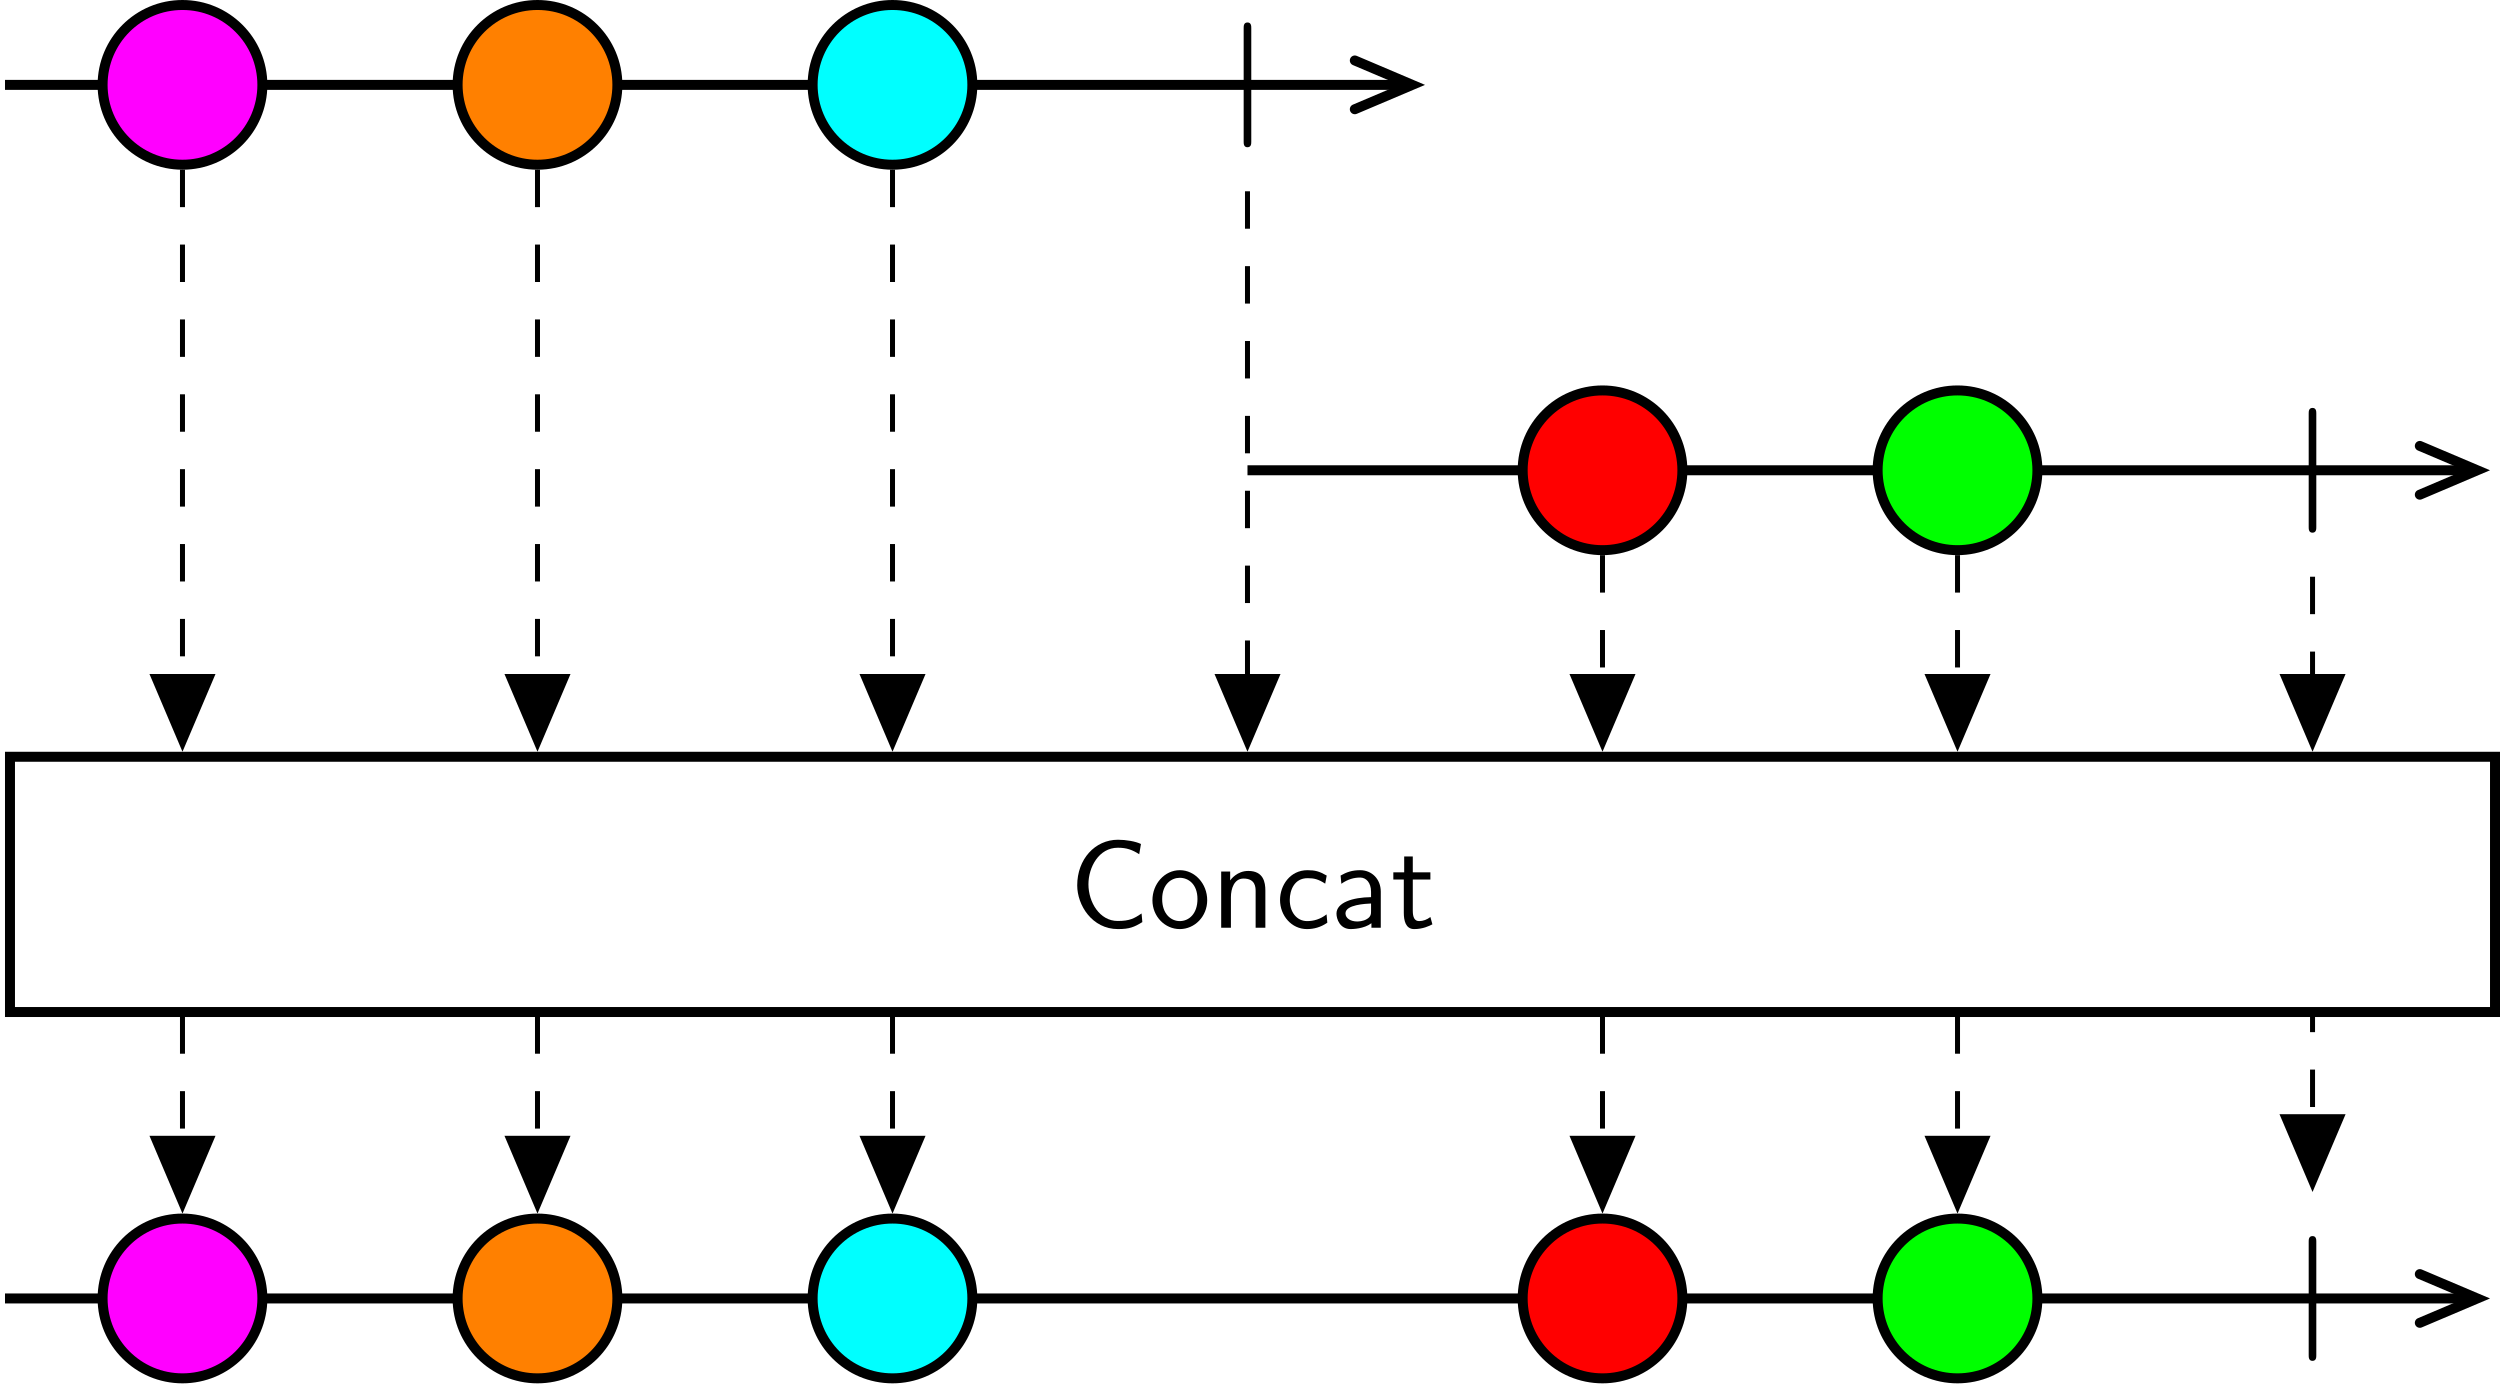
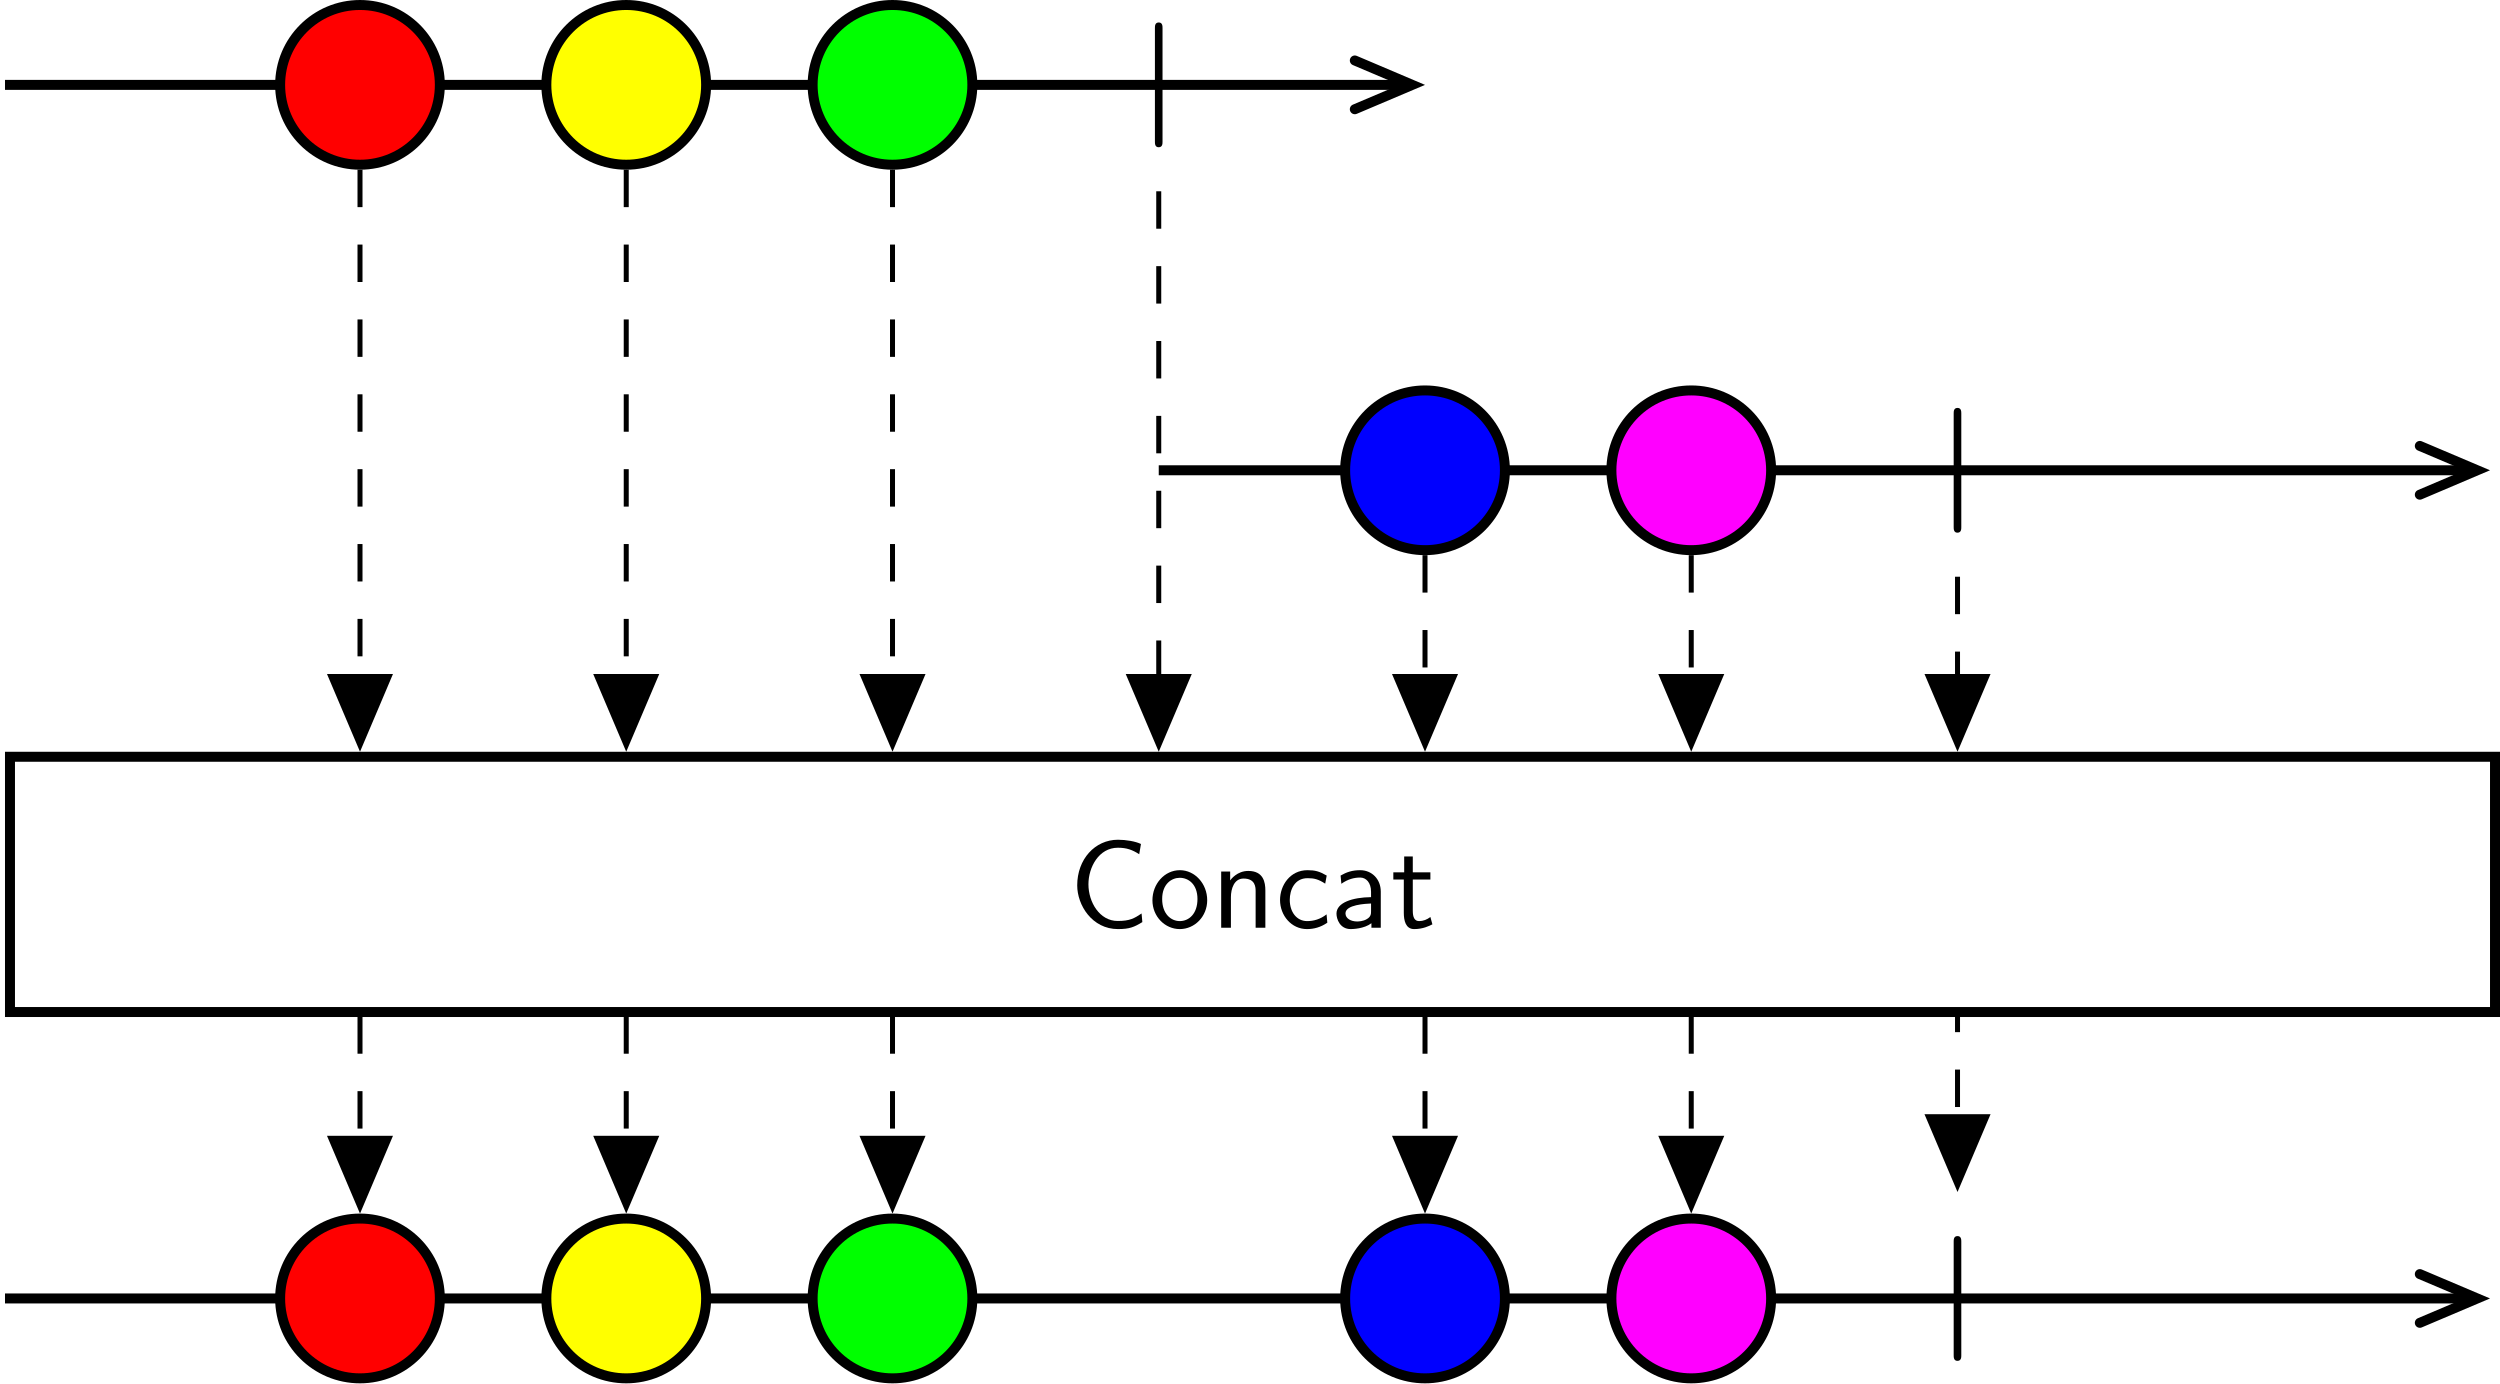
<svg xmlns="http://www.w3.org/2000/svg" xmlns:xlink="http://www.w3.org/1999/xlink" version="1.1" width="425.193pt" height="235.274pt" viewBox="-146.288 -143.035 425.193 235.274">
  <defs>
    <path id="g0-106" d="M1.893-7.024C1.893-7.173 1.893-7.472 1.594-7.472C1.285-7.472 1.285-7.183 1.285-7.024V2.042C1.285 2.192 1.285 2.491 1.584 2.491C1.893 2.491 1.893 2.202 1.893 2.042V-7.024Z" />
    <path id="g1-67" d="M5.798-1.136C5.21-.747 4.872-.538 3.885-.538C2.451-.538 1.554-2.032 1.554-3.467C1.554-4.822 2.381-6.386 3.905-6.386C4.613-6.386 5.061-6.217 5.609-5.868L5.748-6.685C5.32-6.894 4.553-7.024 3.915-7.024C2.072-7.024 .658-5.469 .658-3.377C.658-1.803 1.843 .11 3.915 .11C4.832 .11 5.21-.05 5.858-.448L5.798-1.136Z" />
    <path id="g1-97" d="M3.975-2.879C3.975-3.895 3.248-4.593 2.331-4.593C1.684-4.593 1.235-4.433 .767-4.164L.827-3.507C1.345-3.875 1.843-4.005 2.331-4.005C2.8-4.005 3.198-3.606 3.198-2.869V-2.441C1.704-2.421 .438-2.002 .438-1.126C.438-.697 .707 .11 1.574 .11C1.714 .11 2.65 .09 3.228-.359V0H3.975V-2.879ZM3.198-1.315C3.198-1.126 3.198-.877 2.859-.687C2.57-.508 2.192-.498 2.082-.498C1.604-.498 1.156-.727 1.156-1.146C1.156-1.843 2.77-1.913 3.198-1.933V-1.315Z" />
    <path id="g1-99" d="M4.085-4.164C3.497-4.503 3.158-4.593 2.55-4.593C1.166-4.593 .359-3.387 .359-2.212C.359-.976 1.265 .11 2.511 .11C3.049 .11 3.597-.03 4.134-.399L4.075-1.066C3.567-.667 3.029-.528 2.521-.528C1.694-.528 1.136-1.245 1.136-2.222C1.136-2.999 1.504-3.955 2.56-3.955C3.078-3.955 3.417-3.875 3.965-3.517L4.085-4.164Z" />
    <path id="g1-110" d="M4.334-2.969C4.334-3.626 4.184-4.533 2.969-4.533C2.072-4.533 1.584-3.856 1.524-3.776V-4.483H.807V0H1.584V-2.441C1.584-3.098 1.833-3.925 2.59-3.925C3.547-3.925 3.557-3.218 3.557-2.899V0H4.334V-2.969Z" />
    <path id="g1-111" d="M4.672-2.192C4.672-3.527 3.676-4.593 2.491-4.593C1.265-4.593 .299-3.497 .299-2.192C.299-.877 1.315 .11 2.481 .11C3.676 .11 4.672-.897 4.672-2.192ZM2.481-.528C1.793-.528 1.076-1.086 1.076-2.291S1.833-3.985 2.481-3.985C3.178-3.985 3.895-3.467 3.895-2.291S3.218-.528 2.481-.528Z" />
    <path id="g1-116" d="M1.743-3.846H3.148V-4.423H1.743V-5.689H1.056V-4.423H.189V-3.846H1.026V-1.186C1.026-.588 1.166 .11 1.853 .11C2.55 .11 3.059-.139 3.308-.269L3.148-.857C2.889-.648 2.57-.528 2.252-.528C1.883-.528 1.743-.827 1.743-1.355V-3.846Z" />
  </defs>
  <g id="page1" transform="matrix(2.13 0 0 2.13 0 0)">
    <path d="M-68.281-60.375H43.836" stroke="#000" fill="none" stroke-width=".797" />
    <path d="M39.5-62.324L44.086-60.375L39.5-58.43" stroke="#000" fill="none" stroke-width=".797" stroke-linecap="round" />
-     <path d="M-47.73-60.375C-47.73-63.898-50.586-66.754-54.109-66.754C-57.633-66.754-60.488-63.898-60.488-60.375C-60.488-56.855-57.633-54-54.109-54C-50.586-54-47.73-56.855-47.73-60.375Z" fill="#f0f" />
-     <path d="M-47.73-60.375C-47.73-63.898-50.586-66.754-54.109-66.754C-57.633-66.754-60.488-63.898-60.488-60.375C-60.488-56.855-57.633-54-54.109-54C-50.586-54-47.73-56.855-47.73-60.375Z" stroke="#000" fill="none" stroke-width=".797" stroke-miterlimit="10" />
-     <path d="M-19.383-60.375C-19.383-63.898-22.238-66.754-25.762-66.754S-32.141-63.898-32.141-60.375C-32.141-56.855-29.285-54-25.762-54S-19.383-56.855-19.383-60.375Z" fill="#ff8000" />
-     <path d="M-19.383-60.375C-19.383-63.898-22.238-66.754-25.762-66.754S-32.141-63.898-32.141-60.375C-32.141-56.855-29.285-54-25.762-54S-19.383-56.855-19.383-60.375Z" stroke="#000" fill="none" stroke-width=".797" stroke-miterlimit="10" />
-     <path d="M8.961-60.375C8.961-63.898 6.106-66.754 2.586-66.754C-.938-66.754-3.793-63.898-3.793-60.375C-3.793-56.855-.938-54 2.586-54C6.106-54 8.961-56.855 8.961-60.375Z" fill="#0ff" />
+     <path d="M-33.559-60.375C-33.559-63.898-36.414-66.754-39.934-66.754C-43.457-66.754-46.312-63.898-46.312-60.375C-46.312-56.855-43.457-54-39.934-54C-36.414-54-33.559-56.855-33.559-60.375Z" fill="#f00" />
+     <path d="M-33.559-60.375C-33.559-63.898-36.414-66.754-39.934-66.754C-43.457-66.754-46.312-63.898-46.312-60.375C-46.312-56.855-43.457-54-39.934-54C-36.414-54-33.559-56.855-33.559-60.375Z" stroke="#000" fill="none" stroke-width=".797" stroke-miterlimit="10" />
+     <path d="M-12.297-60.375C-12.297-63.898-15.152-66.754-18.676-66.754C-22.199-66.754-25.055-63.898-25.055-60.375C-25.055-56.855-22.199-54-18.676-54C-15.152-54-12.297-56.855-12.297-60.375Z" fill="#ff0" />
+     <path d="M-12.297-60.375C-12.297-63.898-15.152-66.754-18.676-66.754C-22.199-66.754-25.055-63.898-25.055-60.375C-25.055-56.855-22.199-54-18.676-54C-15.152-54-12.297-56.855-12.297-60.375Z" stroke="#000" fill="none" stroke-width=".797" stroke-miterlimit="10" />
+     <path d="M8.961-60.375C8.961-63.898 6.106-66.754 2.586-66.754C-.938-66.754-3.793-63.898-3.793-60.375C-3.793-56.855-.938-54 2.586-54C6.106-54 8.961-56.855 8.961-60.375Z" fill="#0f0" />
    <path d="M8.961-60.375C8.961-63.898 6.106-66.754 2.586-66.754C-.938-66.754-3.793-63.898-3.793-60.375C-3.793-56.855-.938-54 2.586-54C6.106-54 8.961-56.855 8.961-60.375Z" stroke="#000" fill="none" stroke-width=".797" stroke-miterlimit="10" />
-     <g transform="matrix(1 0 0 1 -2.1891 50.9438)">
+     <g transform="matrix(1 0 0 1 -9.2758 50.9438)">
      <use x="31.529" y="-108.83" xlink:href="#g0-106" />
    </g>
-     <path d="M30.93-29.602H128.875" stroke="#000" fill="none" stroke-width=".797" stroke-miterlimit="10" />
+     <path d="M23.844-29.602H128.875" stroke="#000" fill="none" stroke-width=".797" stroke-miterlimit="10" />
    <path d="M124.539-31.547L129.125-29.602L124.539-27.652" stroke="#000" fill="none" stroke-width=".797" stroke-miterlimit="10" stroke-linecap="round" />
-     <path d="M65.656-29.602C65.656-33.121 62.801-35.977 59.278-35.977C55.758-35.977 52.903-33.121 52.903-29.602C52.903-26.078 55.758-23.223 59.278-23.223C62.801-23.223 65.656-26.078 65.656-29.602Z" fill="#f00" />
-     <path d="M65.656-29.602C65.656-33.121 62.801-35.977 59.278-35.977C55.758-35.977 52.903-33.121 52.903-29.602C52.903-26.078 55.758-23.223 59.278-23.223C62.801-23.223 65.656-26.078 65.656-29.602Z" stroke="#000" fill="none" stroke-width=".797" stroke-miterlimit="10" />
-     <path d="M94.004-29.602C94.004-33.121 91.149-35.977 87.625-35.977C84.102-35.977 81.246-33.121 81.246-29.602C81.246-26.078 84.102-23.223 87.625-23.223C91.149-23.223 94.004-26.078 94.004-29.602Z" fill="#0f0" />
-     <path d="M94.004-29.602C94.004-33.121 91.149-35.977 87.625-35.977C84.102-35.977 81.246-33.121 81.246-29.602C81.246-26.078 84.102-23.223 87.625-23.223C91.149-23.223 94.004-26.078 94.004-29.602Z" stroke="#000" fill="none" stroke-width=".797" stroke-miterlimit="10" />
-     <g transform="matrix(1 0 0 1 82.8516 50.9438)">
+     <path d="M51.485-29.602C51.485-33.121 48.629-35.977 45.106-35.977C41.582-35.977 38.727-33.121 38.727-29.602C38.727-26.078 41.582-23.223 45.106-23.223C48.629-23.223 51.485-26.078 51.485-29.602Z" fill="#00f" />
+     <path d="M51.485-29.602C51.485-33.121 48.629-35.977 45.106-35.977C41.582-35.977 38.727-33.121 38.727-29.602C38.727-26.078 41.582-23.223 45.106-23.223C48.629-23.223 51.485-26.078 51.485-29.602Z" stroke="#000" fill="none" stroke-width=".797" stroke-miterlimit="10" />
+     <path d="M72.742-29.602C72.742-33.121 69.887-35.977 66.363-35.977C62.844-35.977 59.988-33.121 59.988-29.602C59.988-26.078 62.844-23.223 66.363-23.223C69.887-23.223 72.742-26.078 72.742-29.602Z" fill="#f0f" />
+     <path d="M72.742-29.602C72.742-33.121 69.887-35.977 66.363-35.977C62.844-35.977 59.988-33.121 59.988-29.602C59.988-26.078 62.844-23.223 66.363-23.223C69.887-23.223 72.742-26.078 72.742-29.602Z" stroke="#000" fill="none" stroke-width=".797" stroke-miterlimit="10" />
+     <g transform="matrix(1 0 0 1 54.5046 50.9438)">
      <use x="31.529" y="-78.053" xlink:href="#g0-106" />
    </g>
    <path d="M-67.883 13.656H130.543V-6.726H-67.883Z" stroke="#000" fill="none" stroke-width=".797" stroke-miterlimit="10" />
    <g transform="matrix(1 0 0 1 -14.8528 51.91235)">
      <use x="31.529" y="-44.989" xlink:href="#g1-67" />
      <use x="37.894" y="-44.989" xlink:href="#g1-111" />
      <use x="42.876" y="-44.989" xlink:href="#g1-110" />
      <use x="48.023" y="-44.989" xlink:href="#g1-99" />
      <use x="52.451" y="-44.989" xlink:href="#g1-97" />
      <use x="57.239" y="-44.989" xlink:href="#g1-116" />
    </g>
    <path d="M-68.281 36.527H128.875" stroke="#000" fill="none" stroke-width=".797" stroke-miterlimit="10" />
    <path d="M124.539 34.582L129.125 36.527L124.539 38.473" stroke="#000" fill="none" stroke-width=".797" stroke-miterlimit="10" stroke-linecap="round" />
-     <path d="M-47.73 36.527C-47.73 33.004-50.586 30.148-54.109 30.148C-57.633 30.148-60.488 33.004-60.488 36.527C-60.488 40.051-57.633 42.906-54.109 42.906C-50.586 42.906-47.73 40.051-47.73 36.527Z" fill="#f0f" />
-     <path d="M-47.73 36.527C-47.73 33.004-50.586 30.148-54.109 30.148C-57.633 30.148-60.488 33.004-60.488 36.527C-60.488 40.051-57.633 42.906-54.109 42.906C-50.586 42.906-47.73 40.051-47.73 36.527Z" stroke="#000" fill="none" stroke-width=".797" stroke-miterlimit="10" />
-     <path d="M-19.383 36.527C-19.383 33.004-22.238 30.148-25.762 30.148S-32.141 33.004-32.141 36.527C-32.141 40.051-29.285 42.906-25.762 42.906S-19.383 40.051-19.383 36.527Z" fill="#ff8000" />
-     <path d="M-19.383 36.527C-19.383 33.004-22.238 30.148-25.762 30.148S-32.141 33.004-32.141 36.527C-32.141 40.051-29.285 42.906-25.762 42.906S-19.383 40.051-19.383 36.527Z" stroke="#000" fill="none" stroke-width=".797" stroke-miterlimit="10" />
-     <path d="M8.961 36.527C8.961 33.004 6.106 30.148 2.586 30.148C-.938 30.148-3.793 33.004-3.793 36.527C-3.793 40.051-.938 42.906 2.586 42.906C6.106 42.906 8.961 40.051 8.961 36.527Z" fill="#0ff" />
+     <path d="M-33.559 36.527C-33.559 33.004-36.414 30.148-39.934 30.148C-43.457 30.148-46.312 33.004-46.312 36.527C-46.312 40.051-43.457 42.906-39.934 42.906C-36.414 42.906-33.559 40.051-33.559 36.527Z" fill="#f00" />
+     <path d="M-33.559 36.527C-33.559 33.004-36.414 30.148-39.934 30.148C-43.457 30.148-46.312 33.004-46.312 36.527C-46.312 40.051-43.457 42.906-39.934 42.906C-36.414 42.906-33.559 40.051-33.559 36.527Z" stroke="#000" fill="none" stroke-width=".797" stroke-miterlimit="10" />
+     <path d="M-12.297 36.527C-12.297 33.004-15.152 30.148-18.676 30.148C-22.199 30.148-25.055 33.004-25.055 36.527C-25.055 40.051-22.199 42.906-18.676 42.906C-15.152 42.906-12.297 40.051-12.297 36.527Z" fill="#ff0" />
+     <path d="M-12.297 36.527C-12.297 33.004-15.152 30.148-18.676 30.148C-22.199 30.148-25.055 33.004-25.055 36.527C-25.055 40.051-22.199 42.906-18.676 42.906C-15.152 42.906-12.297 40.051-12.297 36.527Z" stroke="#000" fill="none" stroke-width=".797" stroke-miterlimit="10" />
+     <path d="M8.961 36.527C8.961 33.004 6.106 30.148 2.586 30.148C-.938 30.148-3.793 33.004-3.793 36.527C-3.793 40.051-.938 42.906 2.586 42.906C6.106 42.906 8.961 40.051 8.961 36.527Z" fill="#0f0" />
    <path d="M8.961 36.527C8.961 33.004 6.106 30.148 2.586 30.148C-.938 30.148-3.793 33.004-3.793 36.527C-3.793 40.051-.938 42.906 2.586 42.906C6.106 42.906 8.961 40.051 8.961 36.527Z" stroke="#000" fill="none" stroke-width=".797" stroke-miterlimit="10" />
-     <path d="M65.656 36.527C65.656 33.004 62.801 30.148 59.278 30.148C55.758 30.148 52.903 33.004 52.903 36.527C52.903 40.051 55.758 42.906 59.278 42.906C62.801 42.906 65.656 40.051 65.656 36.527Z" fill="#f00" />
-     <path d="M65.656 36.527C65.656 33.004 62.801 30.148 59.278 30.148C55.758 30.148 52.903 33.004 52.903 36.527C52.903 40.051 55.758 42.906 59.278 42.906C62.801 42.906 65.656 40.051 65.656 36.527Z" stroke="#000" fill="none" stroke-width=".797" stroke-miterlimit="10" />
-     <path d="M94.004 36.527C94.004 33.004 91.149 30.148 87.625 30.148C84.102 30.148 81.246 33.004 81.246 36.527C81.246 40.051 84.102 42.906 87.625 42.906C91.149 42.906 94.004 40.051 94.004 36.527Z" fill="#0f0" />
-     <path d="M94.004 36.527C94.004 33.004 91.149 30.148 87.625 30.148C84.102 30.148 81.246 33.004 81.246 36.527C81.246 40.051 84.102 42.906 87.625 42.906C91.149 42.906 94.004 40.051 94.004 36.527Z" stroke="#000" fill="none" stroke-width=".797" stroke-miterlimit="10" />
-     <g transform="matrix(1 0 0 1 82.8516 50.9438)">
+     <path d="M51.485 36.527C51.485 33.004 48.629 30.148 45.106 30.148C41.582 30.148 38.727 33.004 38.727 36.527C38.727 40.051 41.582 42.906 45.106 42.906C48.629 42.906 51.485 40.051 51.485 36.527Z" fill="#00f" />
+     <path d="M51.485 36.527C51.485 33.004 48.629 30.148 45.106 30.148C41.582 30.148 38.727 33.004 38.727 36.527C38.727 40.051 41.582 42.906 45.106 42.906C48.629 42.906 51.485 40.051 51.485 36.527Z" stroke="#000" fill="none" stroke-width=".797" stroke-miterlimit="10" />
+     <path d="M72.742 36.527C72.742 33.004 69.887 30.148 66.363 30.148C62.844 30.148 59.988 33.004 59.988 36.527C59.988 40.051 62.844 42.906 66.363 42.906C69.887 42.906 72.742 40.051 72.742 36.527Z" fill="#f0f" />
+     <path d="M72.742 36.527C72.742 33.004 69.887 30.148 66.363 30.148C62.844 30.148 59.988 33.004 59.988 36.527C59.988 40.051 62.844 42.906 66.363 42.906C69.887 42.906 72.742 40.051 72.742 36.527Z" stroke="#000" fill="none" stroke-width=".797" stroke-miterlimit="10" />
+     <g transform="matrix(1 0 0 1 54.5046 50.9438)">
      <use x="31.529" y="-11.925" xlink:href="#g0-106" />
    </g>
-     <path d="M-54.109-53.602V-7.934" stroke="#000" fill="none" stroke-width=".399" stroke-miterlimit="10" stroke-dasharray="2.989 2.989" />
-     <path d="M-51.773-13.137L-54.109-7.637L-56.445-13.137Z" />
-     <path d="M-51.773-13.137L-54.109-7.637L-56.445-13.137Z" stroke="#000" fill="none" stroke-width=".399" stroke-miterlimit="10" />
-     <path d="M-25.762-53.602V-7.934" stroke="#000" fill="none" stroke-width=".399" stroke-miterlimit="10" stroke-dasharray="2.989 2.989" />
-     <path d="M-23.426-13.137L-25.762-7.637L-28.098-13.137Z" />
-     <path d="M-23.426-13.137L-25.762-7.637L-28.098-13.137Z" stroke="#000" fill="none" stroke-width=".399" stroke-miterlimit="10" />
+     <path d="M-39.934-53.602V-7.934" stroke="#000" fill="none" stroke-width=".399" stroke-miterlimit="10" stroke-dasharray="2.989 2.989" />
+     <path d="M-37.602-13.137L-39.934-7.637L-42.27-13.137Z" />
+     <path d="M-37.602-13.137L-39.934-7.637L-42.27-13.137Z" stroke="#000" fill="none" stroke-width=".399" stroke-miterlimit="10" />
+     <path d="M-18.676-53.602V-7.934" stroke="#000" fill="none" stroke-width=".399" stroke-miterlimit="10" stroke-dasharray="2.989 2.989" />
+     <path d="M-16.34-13.137L-18.676-7.637L-21.012-13.137Z" />
+     <path d="M-16.34-13.137L-18.676-7.637L-21.012-13.137Z" stroke="#000" fill="none" stroke-width=".399" stroke-miterlimit="10" />
    <path d="M2.586-53.602V-7.934" stroke="#000" fill="none" stroke-width=".399" stroke-miterlimit="10" stroke-dasharray="2.989 2.989" />
    <path d="M4.922-13.137L2.586-7.637L.25-13.137Z" />
    <path d="M4.922-13.137L2.586-7.637L.25-13.137Z" stroke="#000" fill="none" stroke-width=".399" stroke-miterlimit="10" />
-     <path d="M30.93-51.879V-7.934" stroke="#000" fill="none" stroke-width=".399" stroke-miterlimit="10" stroke-dasharray="2.989 2.989" />
-     <path d="M33.266-13.137L30.93-7.637L28.598-13.137Z" />
-     <path d="M33.266-13.137L30.93-7.637L28.598-13.137Z" stroke="#000" fill="none" stroke-width=".399" stroke-miterlimit="10" />
-     <path d="M59.277-22.824V-7.934" stroke="#000" fill="none" stroke-width=".399" stroke-miterlimit="10" stroke-dasharray="2.989 2.989" />
-     <path d="M61.613-13.137L59.277-7.637L56.941-13.137Z" />
-     <path d="M61.613-13.137L59.277-7.637L56.941-13.137Z" stroke="#000" fill="none" stroke-width=".399" stroke-miterlimit="10" />
-     <path d="M87.625-22.824V-7.934" stroke="#000" fill="none" stroke-width=".399" stroke-miterlimit="10" stroke-dasharray="2.989 2.989" />
+     <path d="M23.844-51.879V-7.934" stroke="#000" fill="none" stroke-width=".399" stroke-miterlimit="10" stroke-dasharray="2.989 2.989" />
+     <path d="M26.18-13.137L23.844-7.637L21.508-13.137Z" />
+     <path d="M26.18-13.137L23.844-7.637L21.508-13.137Z" stroke="#000" fill="none" stroke-width=".399" stroke-miterlimit="10" />
+     <path d="M45.105-22.824V-7.934" stroke="#000" fill="none" stroke-width=".399" stroke-miterlimit="10" stroke-dasharray="2.989 2.989" />
+     <path d="M47.441-13.137L45.105-7.637L42.77-13.137Z" />
+     <path d="M47.441-13.137L45.105-7.637L42.77-13.137Z" stroke="#000" fill="none" stroke-width=".399" stroke-miterlimit="10" />
+     <path d="M66.363-22.824V-7.934" stroke="#000" fill="none" stroke-width=".399" stroke-miterlimit="10" stroke-dasharray="2.989 2.989" />
+     <path d="M68.699-13.137L66.363-7.637L64.031-13.137Z" />
+     <path d="M68.699-13.137L66.363-7.637L64.031-13.137Z" stroke="#000" fill="none" stroke-width=".399" stroke-miterlimit="10" />
+     <path d="M87.625-21.102V-7.934" stroke="#000" fill="none" stroke-width=".399" stroke-miterlimit="10" stroke-dasharray="2.989 2.989" />
    <path d="M89.961-13.137L87.625-7.637L85.289-13.137Z" />
    <path d="M89.961-13.137L87.625-7.637L85.289-13.137Z" stroke="#000" fill="none" stroke-width=".399" stroke-miterlimit="10" />
-     <path d="M115.973-21.102V-7.934" stroke="#000" fill="none" stroke-width=".399" stroke-miterlimit="10" stroke-dasharray="2.989 2.989" />
-     <path d="M118.309-13.137L115.973-7.637L113.637-13.137Z" />
-     <path d="M118.309-13.137L115.973-7.637L113.637-13.137Z" stroke="#000" fill="none" stroke-width=".399" stroke-miterlimit="10" />
-     <path d="M-54.109 28.941V14.051" stroke="#000" fill="none" stroke-width=".399" stroke-miterlimit="10" stroke-dasharray="2.989 2.989" />
-     <path d="M-51.773 23.738L-54.109 29.242L-56.445 23.738Z" />
-     <path d="M-51.773 23.738L-54.109 29.242L-56.445 23.738Z" stroke="#000" fill="none" stroke-width=".399" stroke-miterlimit="10" />
-     <path d="M-25.762 28.941V14.051" stroke="#000" fill="none" stroke-width=".399" stroke-miterlimit="10" stroke-dasharray="2.989 2.989" />
-     <path d="M-23.426 23.738L-25.762 29.242L-28.098 23.738Z" />
-     <path d="M-23.426 23.738L-25.762 29.242L-28.098 23.738Z" stroke="#000" fill="none" stroke-width=".399" stroke-miterlimit="10" />
+     <path d="M-39.934 28.941V14.051" stroke="#000" fill="none" stroke-width=".399" stroke-miterlimit="10" stroke-dasharray="2.989 2.989" />
+     <path d="M-37.602 23.738L-39.934 29.242L-42.27 23.738Z" />
+     <path d="M-37.602 23.738L-39.934 29.242L-42.27 23.738Z" stroke="#000" fill="none" stroke-width=".399" stroke-miterlimit="10" />
+     <path d="M-18.676 28.941V14.051" stroke="#000" fill="none" stroke-width=".399" stroke-miterlimit="10" stroke-dasharray="2.989 2.989" />
+     <path d="M-16.34 23.738L-18.676 29.242L-21.012 23.738Z" />
+     <path d="M-16.34 23.738L-18.676 29.242L-21.012 23.738Z" stroke="#000" fill="none" stroke-width=".399" stroke-miterlimit="10" />
    <path d="M2.586 28.941V14.051" stroke="#000" fill="none" stroke-width=".399" stroke-miterlimit="10" stroke-dasharray="2.989 2.989" />
    <path d="M4.922 23.738L2.586 29.242L.25 23.738Z" />
    <path d="M4.922 23.738L2.586 29.242L.25 23.738Z" stroke="#000" fill="none" stroke-width=".399" stroke-miterlimit="10" />
-     <path d="M59.277 28.941V14.051" stroke="#000" fill="none" stroke-width=".399" stroke-miterlimit="10" stroke-dasharray="2.989 2.989" />
-     <path d="M61.613 23.738L59.277 29.242L56.941 23.738Z" />
-     <path d="M61.613 23.738L59.277 29.242L56.941 23.738Z" stroke="#000" fill="none" stroke-width=".399" stroke-miterlimit="10" />
-     <path d="M87.625 28.941V14.051" stroke="#000" fill="none" stroke-width=".399" stroke-miterlimit="10" stroke-dasharray="2.989 2.989" />
-     <path d="M89.961 23.738L87.625 29.242L85.289 23.738Z" />
-     <path d="M89.961 23.738L87.625 29.242L85.289 23.738Z" stroke="#000" fill="none" stroke-width=".399" stroke-miterlimit="10" />
-     <path d="M115.973 27.219V14.051" stroke="#000" fill="none" stroke-width=".399" stroke-miterlimit="10" stroke-dasharray="2.989 2.989" />
-     <path d="M118.309 22.016L115.973 27.516L113.637 22.016Z" />
-     <path d="M118.309 22.016L115.973 27.516L113.637 22.016Z" stroke="#000" fill="none" stroke-width=".399" stroke-miterlimit="10" />
+     <path d="M45.105 28.941V14.051" stroke="#000" fill="none" stroke-width=".399" stroke-miterlimit="10" stroke-dasharray="2.989 2.989" />
+     <path d="M47.441 23.738L45.105 29.242L42.77 23.738Z" />
+     <path d="M47.441 23.738L45.105 29.242L42.77 23.738Z" stroke="#000" fill="none" stroke-width=".399" stroke-miterlimit="10" />
+     <path d="M66.363 28.941V14.051" stroke="#000" fill="none" stroke-width=".399" stroke-miterlimit="10" stroke-dasharray="2.989 2.989" />
+     <path d="M68.699 23.738L66.363 29.242L64.031 23.738Z" />
+     <path d="M68.699 23.738L66.363 29.242L64.031 23.738Z" stroke="#000" fill="none" stroke-width=".399" stroke-miterlimit="10" />
+     <path d="M87.625 27.219V14.051" stroke="#000" fill="none" stroke-width=".399" stroke-miterlimit="10" stroke-dasharray="2.989 2.989" />
+     <path d="M89.961 22.016L87.625 27.516L85.289 22.016Z" />
+     <path d="M89.961 22.016L87.625 27.516L85.289 22.016Z" stroke="#000" fill="none" stroke-width=".399" stroke-miterlimit="10" />
  </g>
</svg>
